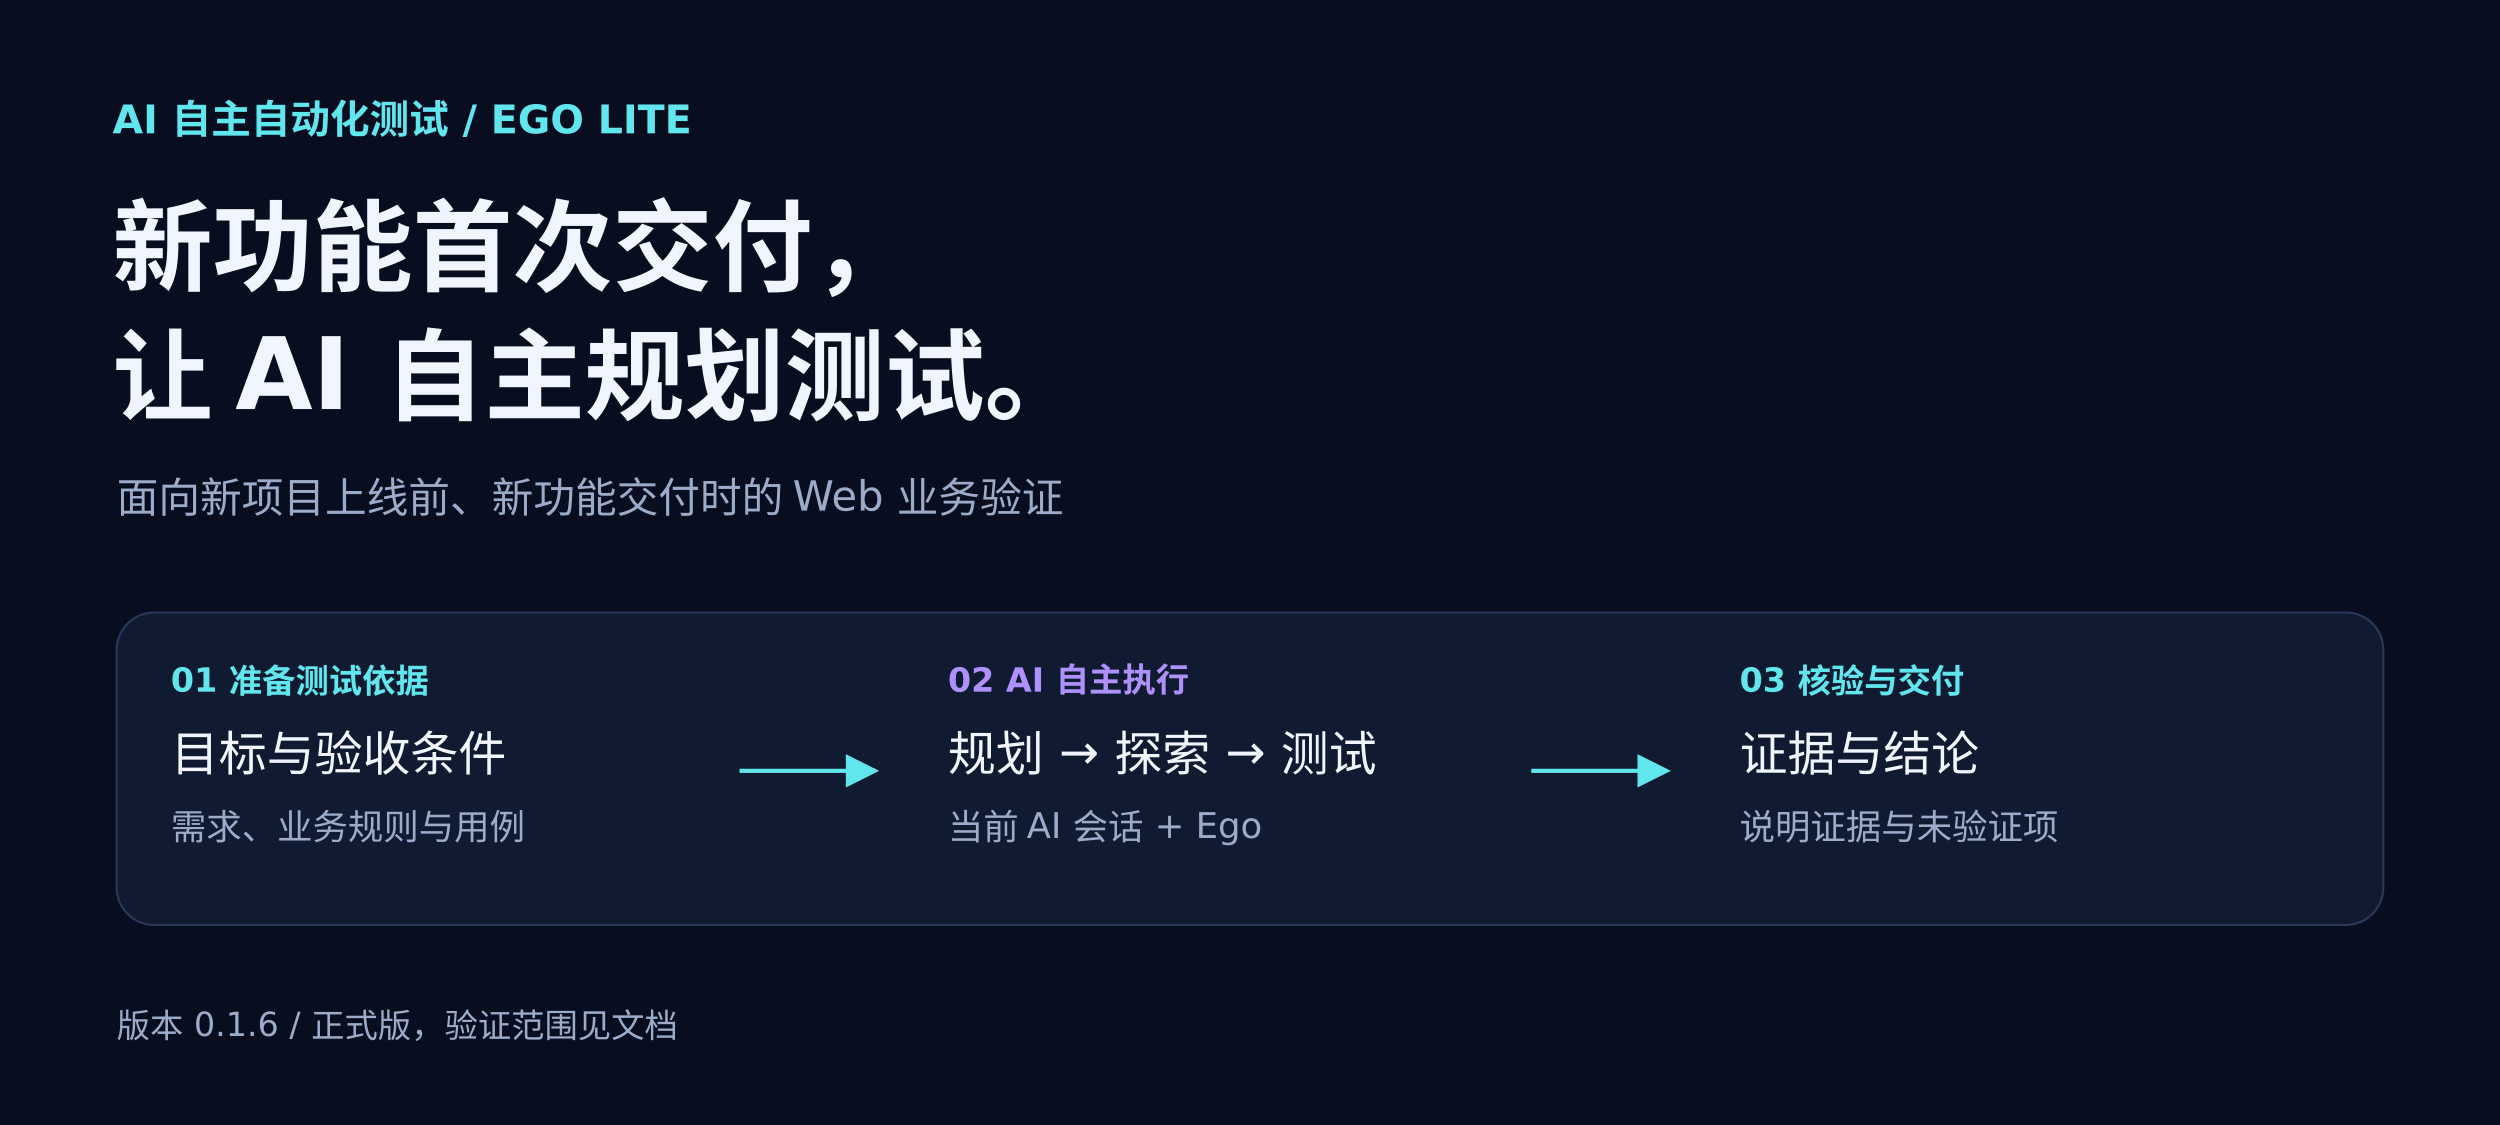
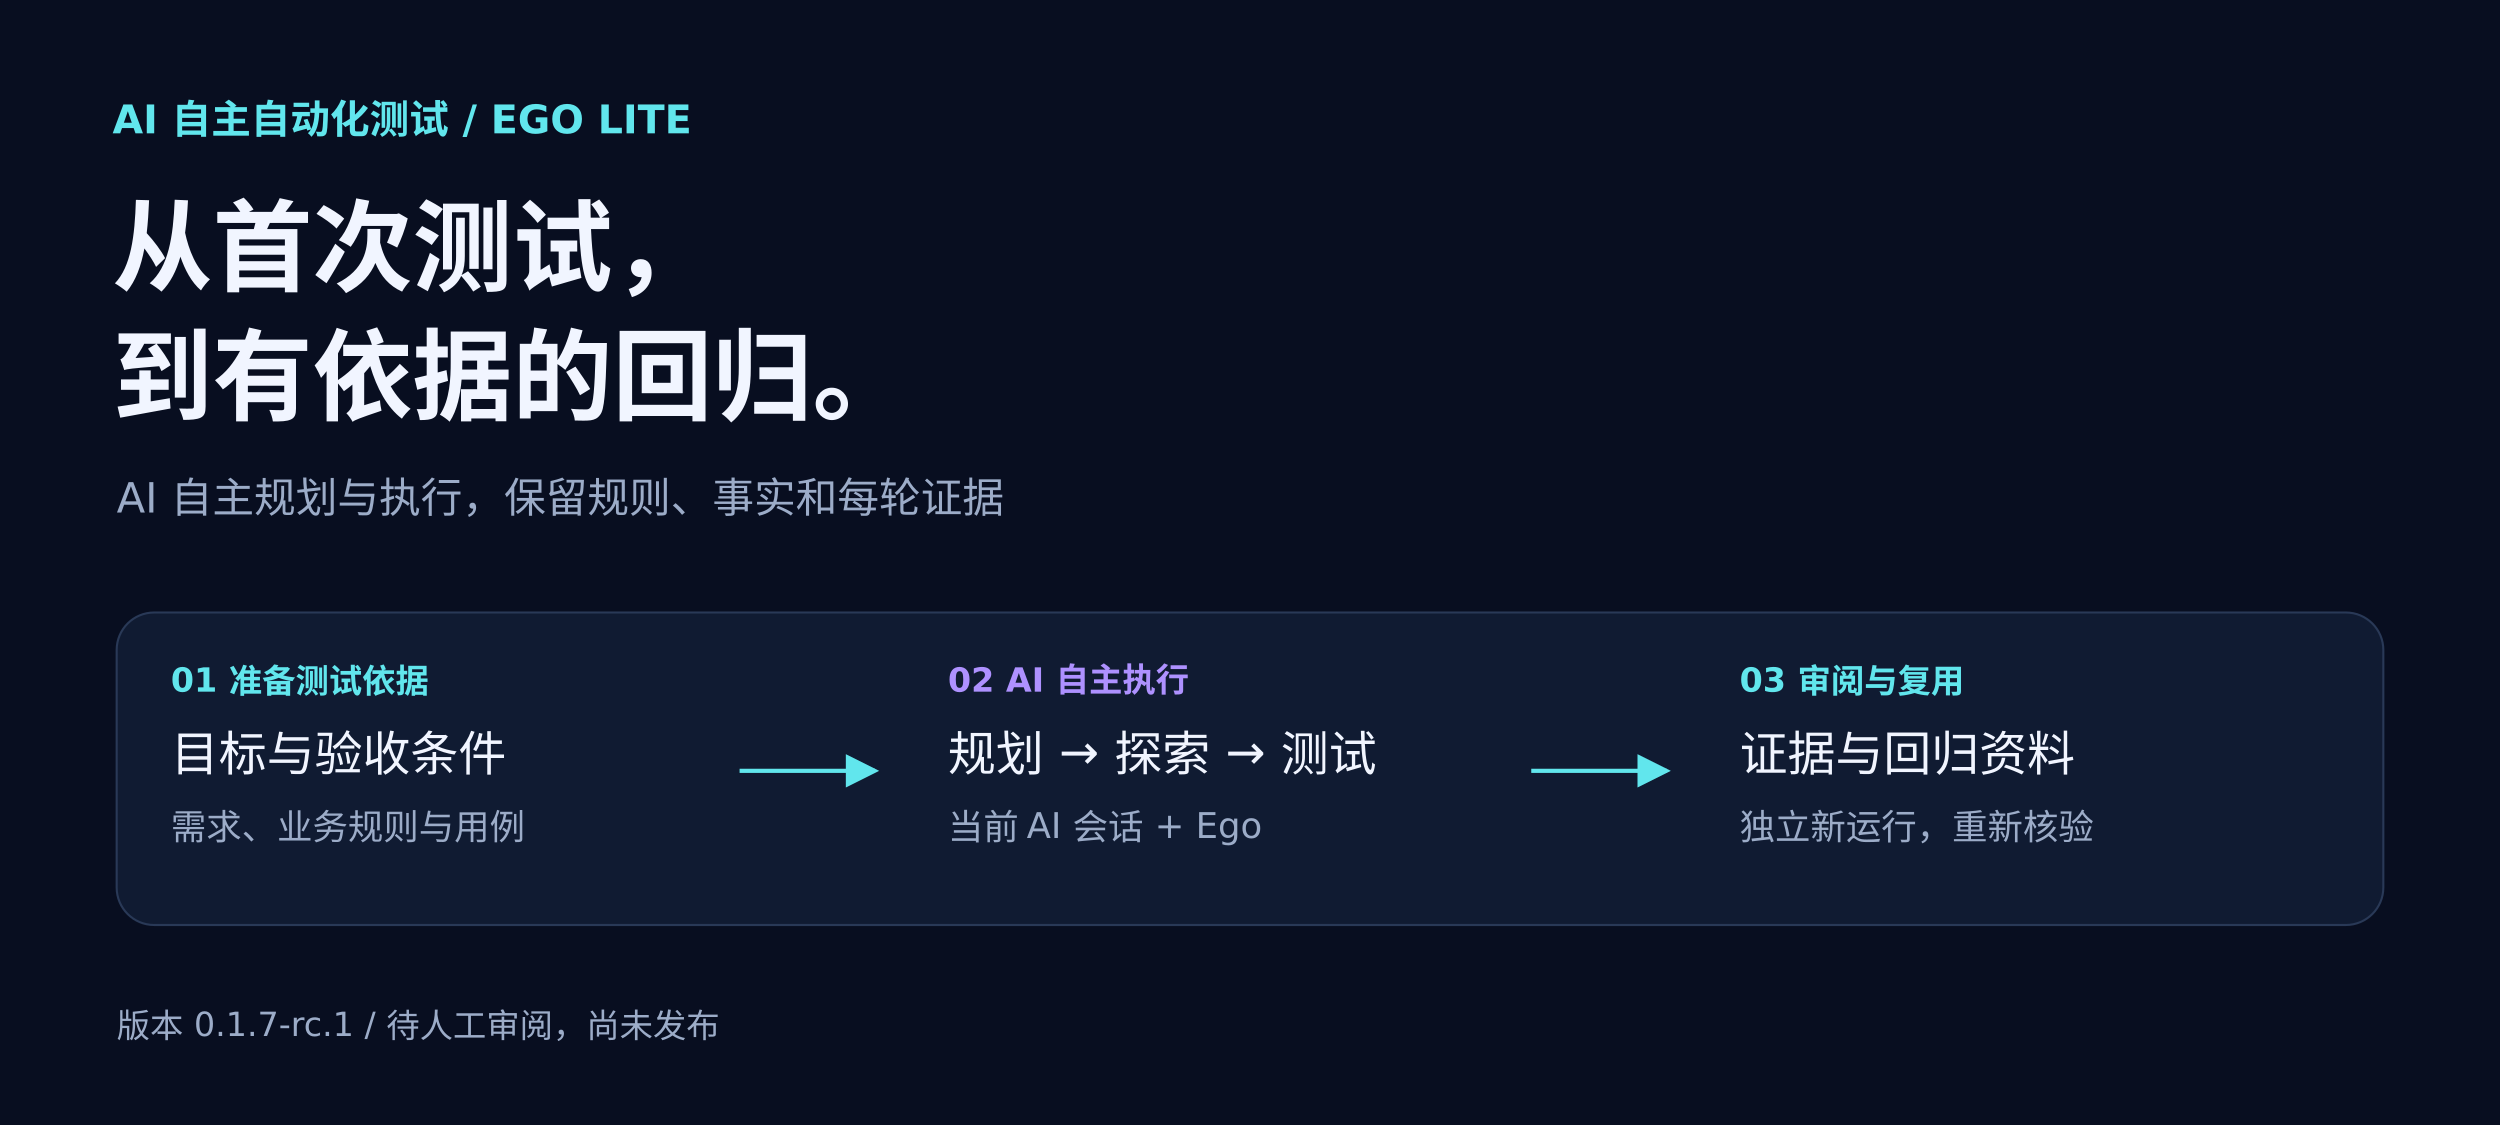
<svg xmlns="http://www.w3.org/2000/svg" width="1200" height="540" viewBox="0 0 1200 540" role="img" aria-label="AI 自主自动化测试 · Ego Lite">
  <defs>
    <linearGradient id="g">
      <stop stop-color="#61e6ed" />
      <stop offset="1" stop-color="#ae91ff" />
    </linearGradient>
    <marker id="arrow" markerWidth="8" markerHeight="8" refX="7" refY="4" orient="auto">
      <path d="M0,0 L8,4 L0,8" fill="#61e6ed" />
    </marker>
  </defs>
  <g font-family="DejaVu Sans, Noto Sans CJK SC, sans-serif">
    <rect x="0" y="0" width="1200" height="540" rx="0" fill="#080e20" stroke="#080e20" />
    <path d="M0,2 H1200" stroke="url(#g)" stroke-width="4" />
    <text x="54" y="64" font-size="19" fill="#61e6ed" font-weight="700">AI 自主自动化测试 / EGO LITE</text>
-     <text x="54" y="136" font-size="48" fill="#f1f5ff" font-weight="700">新功能首次交付，</text>
-     <text x="54" y="198" font-size="48" fill="#f1f5ff" font-weight="700">让 AI 自主规划测试。</text>
-     <text x="56" y="246" font-size="20" fill="#9cacc8" font-weight="400">面向新项目上线前、新功能交付时的 Web 业务验证</text>
+     <text x="54" y="136" font-size="48" fill="#f1f5ff" font-weight="700">从首次测试，</text>
+     <text x="54" y="198" font-size="48" fill="#f1f5ff" font-weight="700">到有依据的回归。</text>
+     <text x="56" y="246" font-size="20" fill="#9cacc8" font-weight="400">AI 自主规划与执行，保留规则、事实和每轮证据</text>
    <rect x="56" y="294" width="1088" height="150" rx="18" fill="#101b32" stroke="#293957" />
    <text x="82" y="332" font-size="16" fill="#61e6ed" font-weight="700">01  准备测试依据</text>
    <text x="82" y="370" font-size="23" fill="#f1f5ff" font-weight="400">目标与验收条件</text>
    <text x="82" y="403" font-size="17" fill="#9cacc8" font-weight="400">需求、业务规则与用例</text>
    <text x="455" y="332" font-size="16" fill="#ae91ff" font-weight="700">02  AI 自主执行</text>
    <text x="455" y="370" font-size="23" fill="#f1f5ff" font-weight="400">规划 → 探索 → 测试</text>
    <text x="455" y="403" font-size="17" fill="#9cacc8" font-weight="400">当前 AI 会话 + Ego</text>
-     <text x="835" y="332" font-size="16" fill="#61e6ed" font-weight="700">03  核验与交付</text>
-     <text x="835" y="370" font-size="23" fill="#f1f5ff" font-weight="400">证据与结论</text>
-     <text x="835" y="403" font-size="17" fill="#9cacc8" font-weight="400">说明证据与未验证项</text>
+     <text x="835" y="332" font-size="16" fill="#61e6ed" font-weight="700">03  审阅与复用</text>
+     <text x="835" y="370" font-size="23" fill="#f1f5ff" font-weight="400">证据与回归资料</text>
+     <text x="835" y="403" font-size="17" fill="#9cacc8" font-weight="400">独立新运行，重新核验</text>
    <path d="M355,370 L420,370" stroke="#61e6ed" stroke-width="2" fill="none" marker-end="url(#arrow)" />
    <path d="M735,370 L800,370" stroke="#61e6ed" stroke-width="2" fill="none" marker-end="url(#arrow)" />
-     <text x="56" y="498" font-size="16" fill="#9cacc8" font-weight="400">版本 0.1.6  /  正式版，验证范围见文档</text>
+     <text x="56" y="498" font-size="16" fill="#9cacc8" font-weight="400">版本 0.1.7-rc.1  /  待人工审阅，尚未发布</text>
  </g>
</svg>
